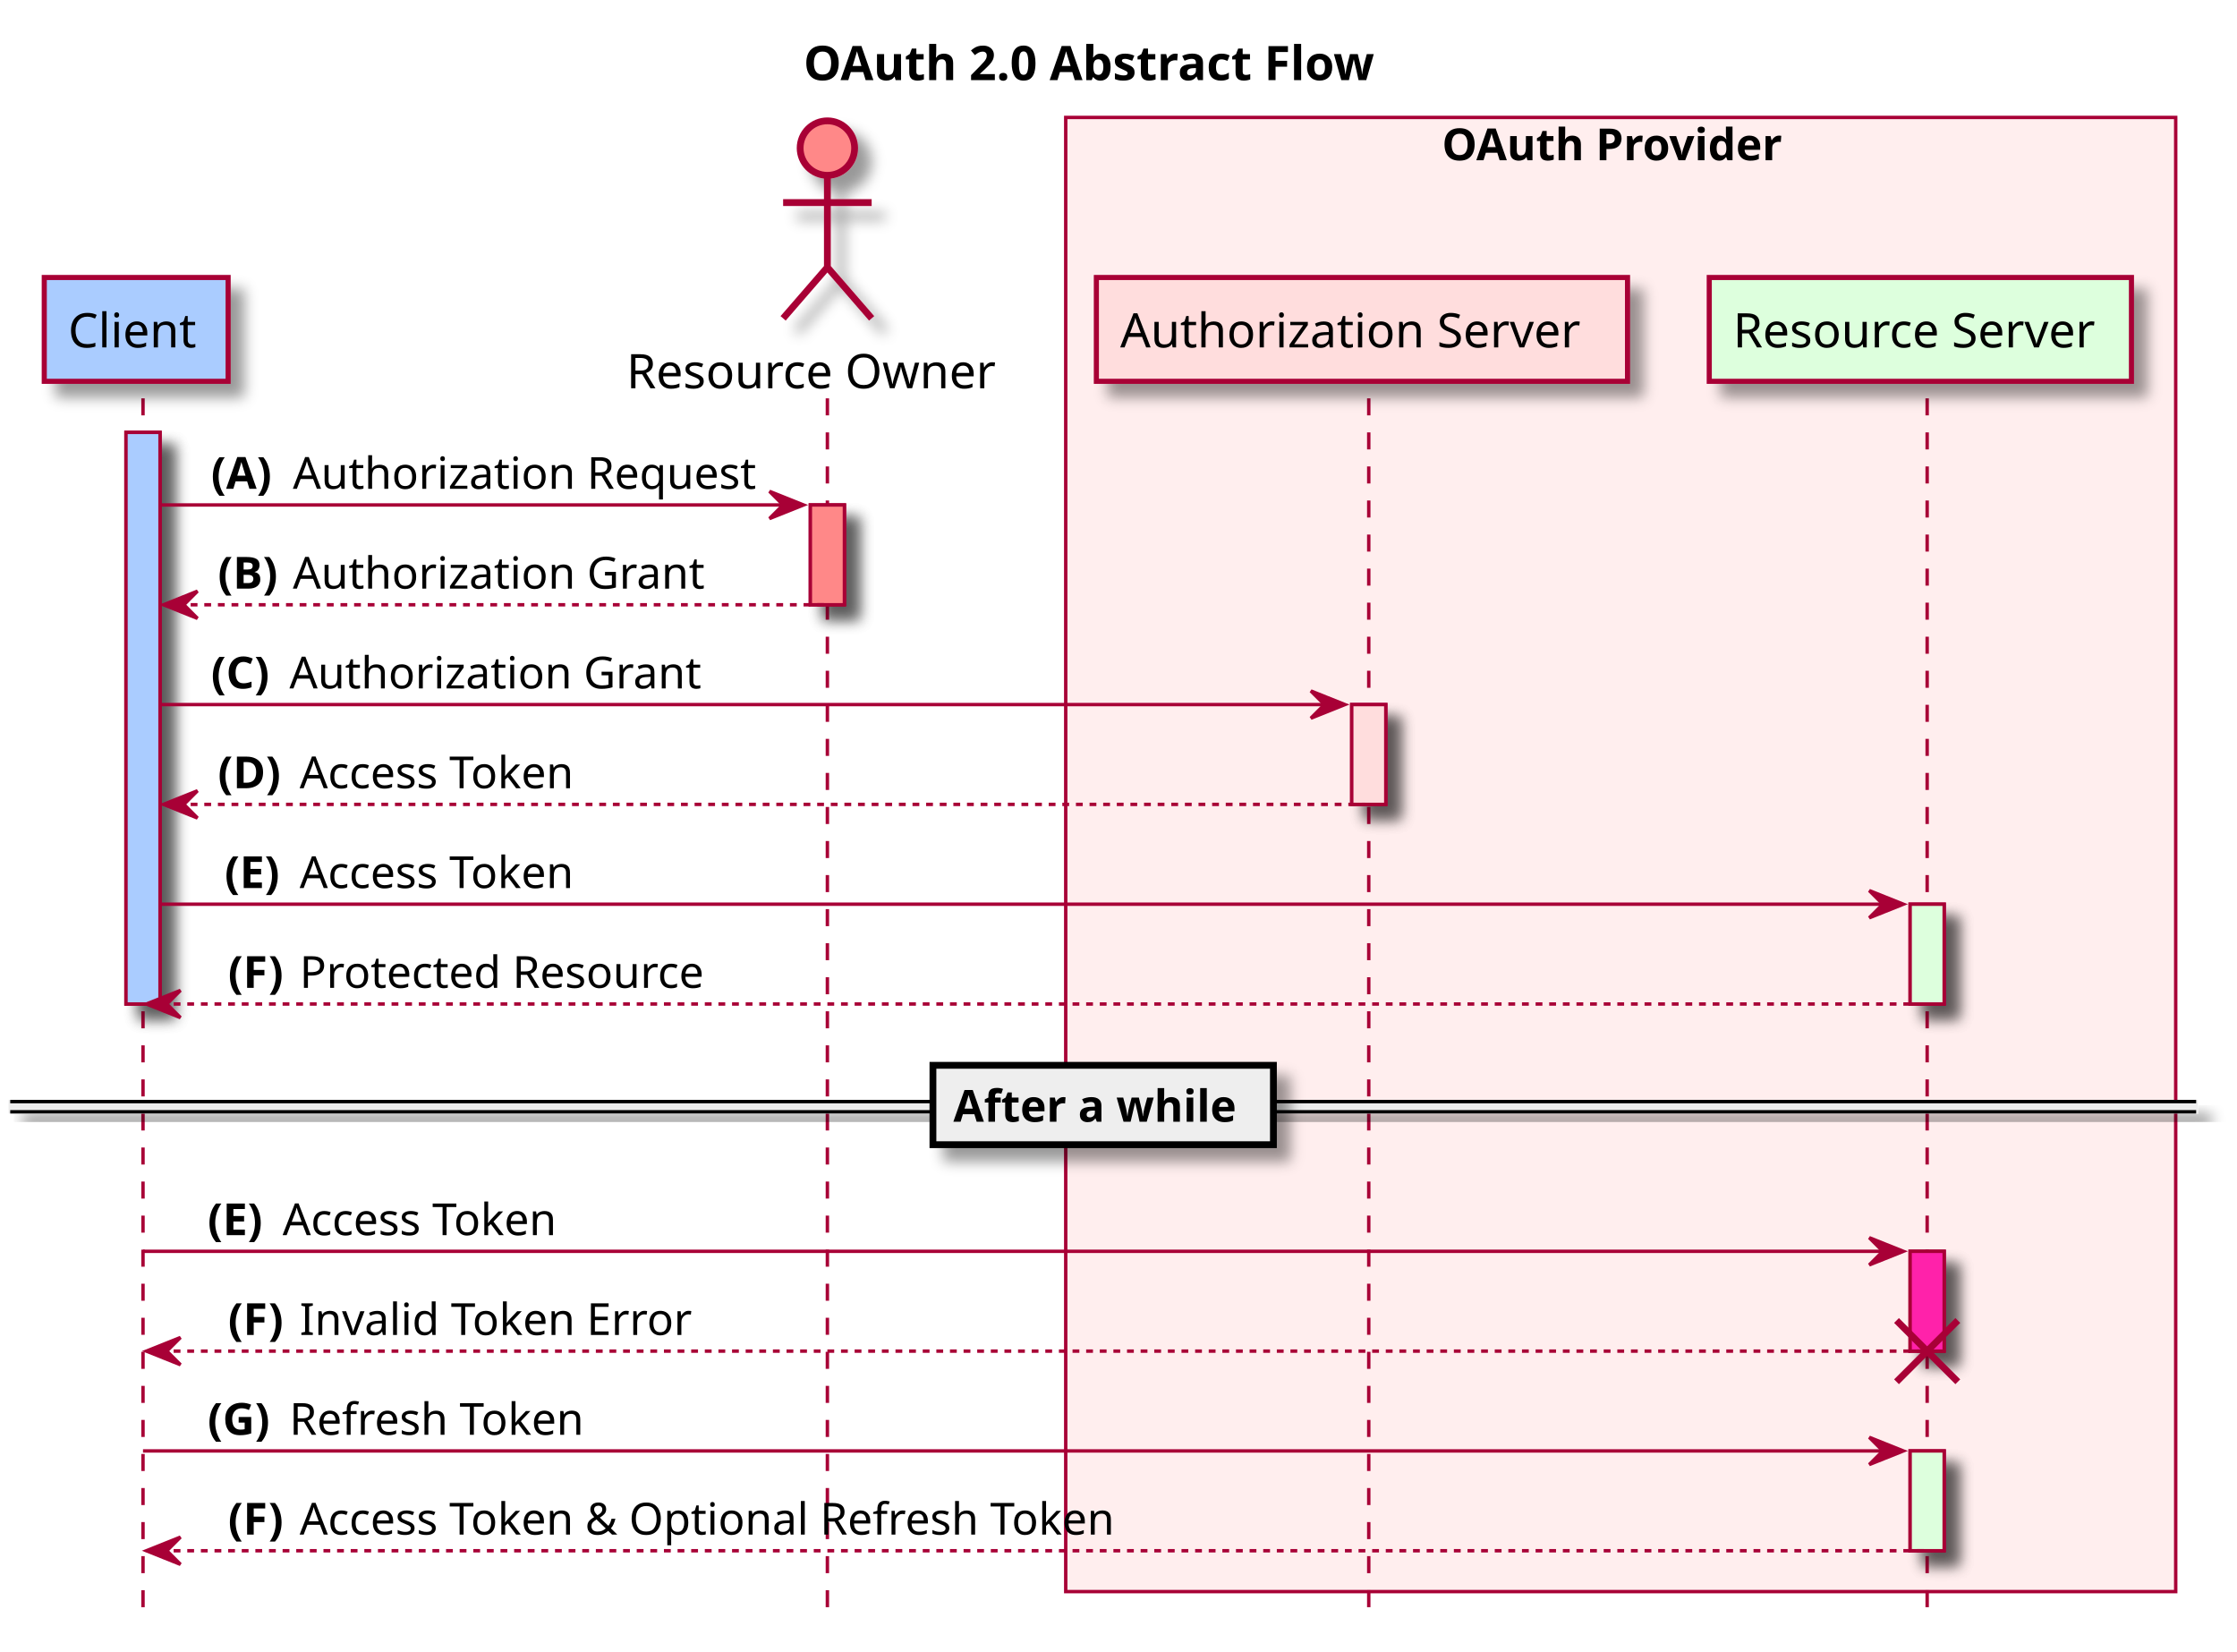
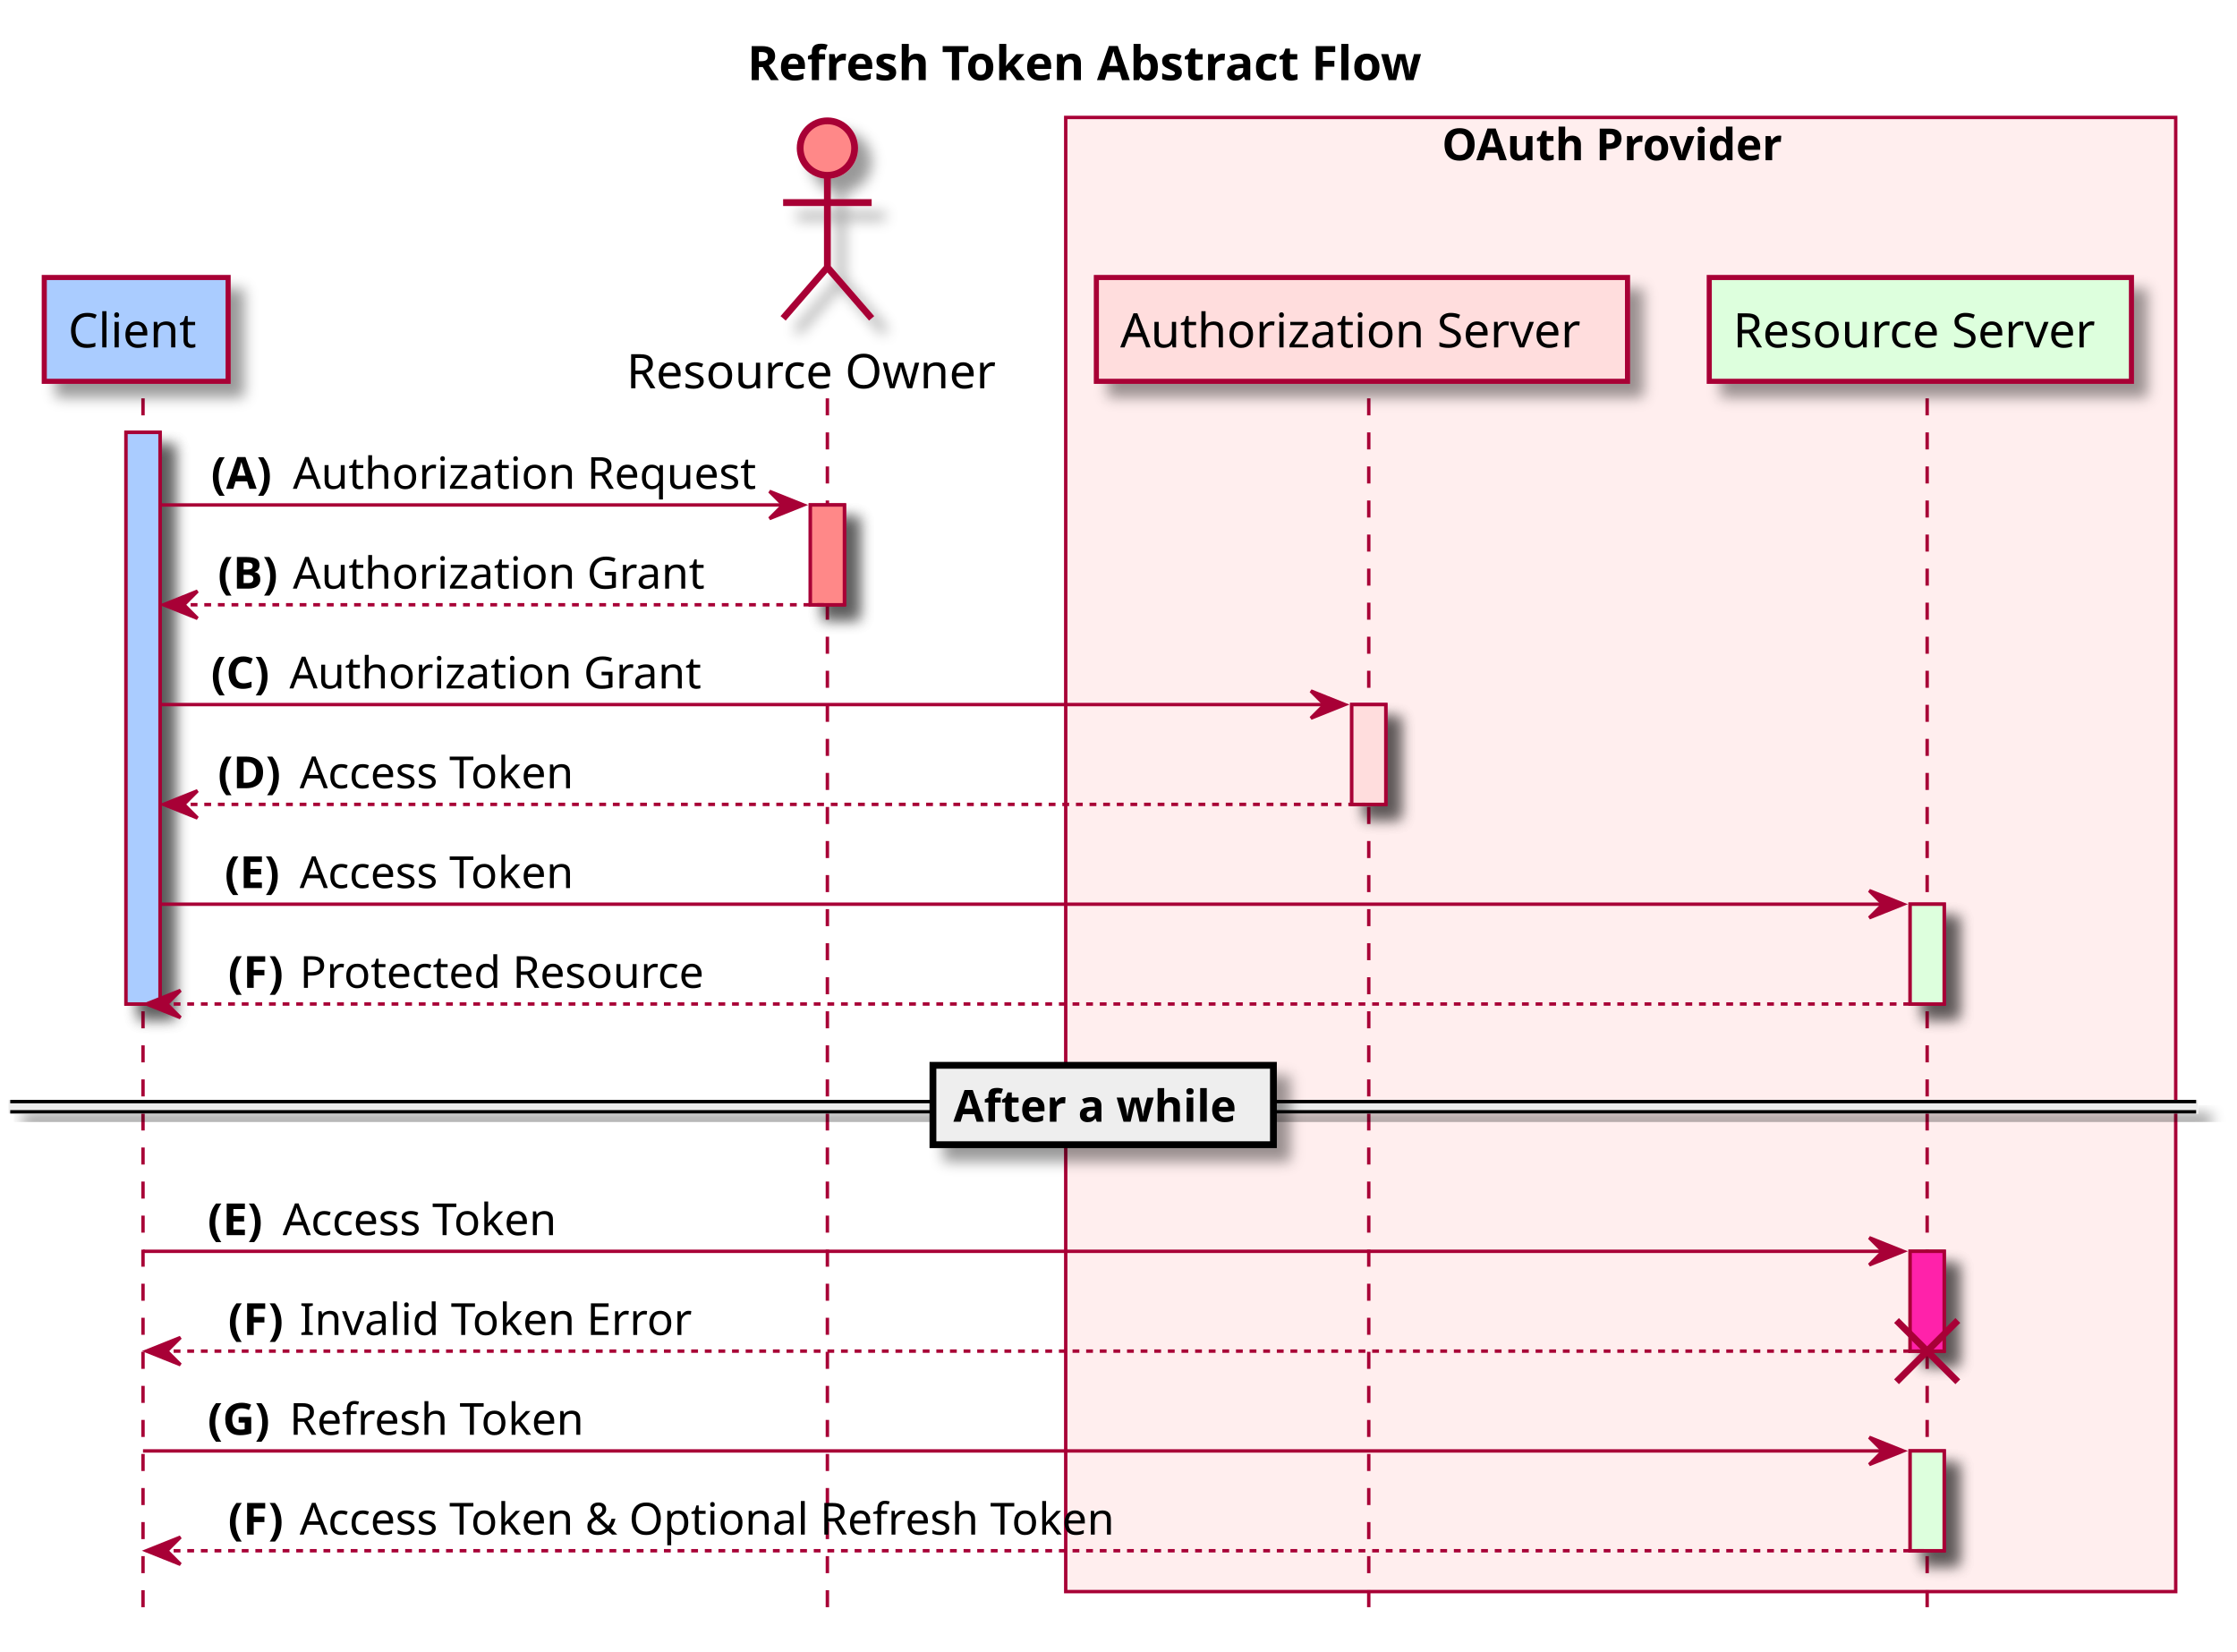
<svg xmlns="http://www.w3.org/2000/svg" contentScriptType="application/ecmascript" contentStyleType="text/css" height="485px" preserveAspectRatio="none" style="width:657px;height:485px;" version="1.1" viewBox="0 0 657 485" width="657px" zoomAndPan="magnify">
  <defs>
-     <filter height="300%" id="f1961wj3nkaami" width="300%" x="-1" y="-1">
+     <filter height="300%" id="f1pze0xdagbhf7" width="300%" x="-1" y="-1">
      <feGaussianBlur result="blurOut" stdDeviation="2.0" />
      <feColorMatrix in="blurOut" result="blurOut2" type="matrix" values="0 0 0 0 0 0 0 0 0 0 0 0 0 0 0 0 0 0 .4 0" />
      <feOffset dx="4.0" dy="4.0" in="blurOut2" result="blurOut3" />
      <feBlend in="SourceGraphic" in2="blurOut3" mode="normal" />
    </filter>
  </defs>
  <g>
-     <text fill="#000000" font-family="sans-serif" font-size="14" font-weight="bold" lengthAdjust="spacingAndGlyphs" textLength="176" x="236" y="23.535">OAuth 2.0 Abstract Flow</text>
+     <text fill="#000000" font-family="sans-serif" font-size="14" font-weight="bold" lengthAdjust="spacingAndGlyphs" textLength="209" x="219.5" y="23.535">Refresh Token Abstract Flow</text>
    <rect fill="#FFEEEE" height="432.904" style="stroke: #A80036; stroke-width: 1.0;" width="326" x="313" y="34.488" />
    <text fill="#000000" font-family="sans-serif" font-size="13" font-weight="bold" lengthAdjust="spacingAndGlyphs" textLength="105" x="423.5" y="47.057">OAuth Provider</text>
-     <rect fill="#AACCFF" filter="url(#f1961wj3nkaami)" height="167.863" style="stroke: #A80036; stroke-width: 1.0;" width="10" x="37" y="126.977" />
-     <rect fill="#FF8888" filter="url(#f1961wj3nkaami)" height="29.311" style="stroke: #A80036; stroke-width: 1.0;" width="10" x="238" y="148.287" />
-     <rect fill="#FFDDDD" filter="url(#f1961wj3nkaami)" height="29.311" style="stroke: #A80036; stroke-width: 1.0;" width="10" x="397" y="206.908" />
-     <rect fill="#DDFFDD" filter="url(#f1961wj3nkaami)" height="29.311" style="stroke: #A80036; stroke-width: 1.0;" width="10" x="561" y="265.529" />
-     <rect fill="#FF22AA" filter="url(#f1961wj3nkaami)" height="29.311" style="stroke: #A80036; stroke-width: 1.0;" width="10" x="561" y="367.461" />
-     <rect fill="#DDFFDD" filter="url(#f1961wj3nkaami)" height="29.311" style="stroke: #A80036; stroke-width: 1.0;" width="10" x="561" y="426.082" />
+     <rect fill="#AACCFF" filter="url(#f1pze0xdagbhf7)" height="167.863" style="stroke: #A80036; stroke-width: 1.0;" width="10" x="37" y="126.977" />
+     <rect fill="#FF8888" filter="url(#f1pze0xdagbhf7)" height="29.311" style="stroke: #A80036; stroke-width: 1.0;" width="10" x="238" y="148.287" />
+     <rect fill="#FFDDDD" filter="url(#f1pze0xdagbhf7)" height="29.311" style="stroke: #A80036; stroke-width: 1.0;" width="10" x="397" y="206.908" />
+     <rect fill="#DDFFDD" filter="url(#f1pze0xdagbhf7)" height="29.311" style="stroke: #A80036; stroke-width: 1.0;" width="10" x="561" y="265.529" />
+     <rect fill="#FF22AA" filter="url(#f1pze0xdagbhf7)" height="29.311" style="stroke: #A80036; stroke-width: 1.0;" width="10" x="561" y="367.461" />
+     <rect fill="#DDFFDD" filter="url(#f1pze0xdagbhf7)" height="29.311" style="stroke: #A80036; stroke-width: 1.0;" width="10" x="561" y="426.082" />
    <line style="stroke: #A80036; stroke-width: 1.0; stroke-dasharray: 5.0,5.0;" x1="42" x2="42" y1="116.977" y2="473.393" />
    <line style="stroke: #A80036; stroke-width: 1.0; stroke-dasharray: 5.0,5.0;" x1="243" x2="243" y1="116.977" y2="473.393" />
    <line style="stroke: #A80036; stroke-width: 1.0; stroke-dasharray: 5.0,5.0;" x1="402" x2="402" y1="116.977" y2="473.393" />
    <line style="stroke: #A80036; stroke-width: 1.0; stroke-dasharray: 5.0,5.0;" x1="566" x2="566" y1="116.977" y2="473.393" />
-     <rect fill="#AACCFF" filter="url(#f1961wj3nkaami)" height="30.488" style="stroke: #A80036; stroke-width: 1.5;" width="54" x="13" y="81.488" />
+     <rect fill="#AACCFF" filter="url(#f1pze0xdagbhf7)" height="30.488" style="stroke: #A80036; stroke-width: 1.5;" width="54" x="13" y="81.488" />
    <text fill="#000000" font-family="sans-serif" font-size="14" lengthAdjust="spacingAndGlyphs" textLength="40" x="20" y="102.023">Client</text>
    <text fill="#000000" font-family="sans-serif" font-size="14" lengthAdjust="spacingAndGlyphs" textLength="112" x="184" y="114.023">Resource Owner</text>
-     <ellipse cx="243" cy="43.488" fill="#FF8888" filter="url(#f1961wj3nkaami)" rx="8" ry="8" style="stroke: #A80036; stroke-width: 2.0;" />
-     <path d="M243,51.488 L243,78.488 M230,59.488 L256,59.488 M243,78.488 L230,93.488 M243,78.488 L256,93.488 " fill="none" filter="url(#f1961wj3nkaami)" style="stroke: #A80036; stroke-width: 2.0;" />
-     <rect fill="#FFDDDD" filter="url(#f1961wj3nkaami)" height="30.488" style="stroke: #A80036; stroke-width: 1.5;" width="156" x="322" y="81.488" />
+     <ellipse cx="243" cy="43.488" fill="#FF8888" filter="url(#f1pze0xdagbhf7)" rx="8" ry="8" style="stroke: #A80036; stroke-width: 2.0;" />
+     <path d="M243,51.488 L243,78.488 M230,59.488 L256,59.488 M243,78.488 L230,93.488 M243,78.488 L256,93.488 " fill="none" filter="url(#f1pze0xdagbhf7)" style="stroke: #A80036; stroke-width: 2.0;" />
+     <rect fill="#FFDDDD" filter="url(#f1pze0xdagbhf7)" height="30.488" style="stroke: #A80036; stroke-width: 1.5;" width="156" x="322" y="81.488" />
    <text fill="#000000" font-family="sans-serif" font-size="14" lengthAdjust="spacingAndGlyphs" textLength="142" x="329" y="102.023">Authorization Server</text>
-     <rect fill="#DDFFDD" filter="url(#f1961wj3nkaami)" height="30.488" style="stroke: #A80036; stroke-width: 1.5;" width="124" x="502" y="81.488" />
+     <rect fill="#DDFFDD" filter="url(#f1pze0xdagbhf7)" height="30.488" style="stroke: #A80036; stroke-width: 1.5;" width="124" x="502" y="81.488" />
    <text fill="#000000" font-family="sans-serif" font-size="14" lengthAdjust="spacingAndGlyphs" textLength="110" x="509" y="102.023">Resource Server</text>
-     <rect fill="#AACCFF" filter="url(#f1961wj3nkaami)" height="167.863" style="stroke: #A80036; stroke-width: 1.0;" width="10" x="37" y="126.977" />
-     <rect fill="#FF8888" filter="url(#f1961wj3nkaami)" height="29.311" style="stroke: #A80036; stroke-width: 1.0;" width="10" x="238" y="148.287" />
-     <rect fill="#FFDDDD" filter="url(#f1961wj3nkaami)" height="29.311" style="stroke: #A80036; stroke-width: 1.0;" width="10" x="397" y="206.908" />
-     <rect fill="#DDFFDD" filter="url(#f1961wj3nkaami)" height="29.311" style="stroke: #A80036; stroke-width: 1.0;" width="10" x="561" y="265.529" />
-     <rect fill="#FF22AA" filter="url(#f1961wj3nkaami)" height="29.311" style="stroke: #A80036; stroke-width: 1.0;" width="10" x="561" y="367.461" />
-     <rect fill="#DDFFDD" filter="url(#f1961wj3nkaami)" height="29.311" style="stroke: #A80036; stroke-width: 1.0;" width="10" x="561" y="426.082" />
+     <rect fill="#AACCFF" filter="url(#f1pze0xdagbhf7)" height="167.863" style="stroke: #A80036; stroke-width: 1.0;" width="10" x="37" y="126.977" />
+     <rect fill="#FF8888" filter="url(#f1pze0xdagbhf7)" height="29.311" style="stroke: #A80036; stroke-width: 1.0;" width="10" x="238" y="148.287" />
+     <rect fill="#FFDDDD" filter="url(#f1pze0xdagbhf7)" height="29.311" style="stroke: #A80036; stroke-width: 1.0;" width="10" x="397" y="206.908" />
+     <rect fill="#DDFFDD" filter="url(#f1pze0xdagbhf7)" height="29.311" style="stroke: #A80036; stroke-width: 1.0;" width="10" x="561" y="265.529" />
+     <rect fill="#FF22AA" filter="url(#f1pze0xdagbhf7)" height="29.311" style="stroke: #A80036; stroke-width: 1.0;" width="10" x="561" y="367.461" />
+     <rect fill="#DDFFDD" filter="url(#f1pze0xdagbhf7)" height="29.311" style="stroke: #A80036; stroke-width: 1.0;" width="10" x="561" y="426.082" />
    <polygon fill="#A80036" points="226,144.287,236,148.287,226,152.287,230,148.287" style="stroke: #A80036; stroke-width: 1.0;" />
    <line style="stroke: #A80036; stroke-width: 1.0;" x1="47" x2="232" y1="148.287" y2="148.287" />
    <text fill="#000000" font-family="sans-serif" font-size="13" font-weight="bold" lengthAdjust="spacingAndGlyphs" textLength="20" x="62" y="143.545">(A)</text>
    <text fill="#000000" font-family="sans-serif" font-size="13" lengthAdjust="spacingAndGlyphs" textLength="140" x="86" y="143.545">Authorization Request</text>
    <polygon fill="#A80036" points="58,173.598,48,177.598,58,181.598,54,177.598" style="stroke: #A80036; stroke-width: 1.0;" />
    <line style="stroke: #A80036; stroke-width: 1.0; stroke-dasharray: 2.0,2.0;" x1="52" x2="242" y1="177.598" y2="177.598" />
    <text fill="#000000" font-family="sans-serif" font-size="13" font-weight="bold" lengthAdjust="spacingAndGlyphs" textLength="18" x="64" y="172.856">(B)</text>
    <text fill="#000000" font-family="sans-serif" font-size="13" lengthAdjust="spacingAndGlyphs" textLength="124" x="86" y="172.856">Authorization Grant</text>
    <polygon fill="#A80036" points="385,202.908,395,206.908,385,210.908,389,206.908" style="stroke: #A80036; stroke-width: 1.0;" />
    <line style="stroke: #A80036; stroke-width: 1.0;" x1="47" x2="391" y1="206.908" y2="206.908" />
    <text fill="#000000" font-family="sans-serif" font-size="13" font-weight="bold" lengthAdjust="spacingAndGlyphs" textLength="19" x="62" y="202.166">(C)</text>
    <text fill="#000000" font-family="sans-serif" font-size="13" lengthAdjust="spacingAndGlyphs" textLength="124" x="85" y="202.166">Authorization Grant</text>
    <polygon fill="#A80036" points="58,232.219,48,236.219,58,240.219,54,236.219" style="stroke: #A80036; stroke-width: 1.0;" />
    <line style="stroke: #A80036; stroke-width: 1.0; stroke-dasharray: 2.0,2.0;" x1="52" x2="401" y1="236.219" y2="236.219" />
    <text fill="#000000" font-family="sans-serif" font-size="13" font-weight="bold" lengthAdjust="spacingAndGlyphs" textLength="20" x="64" y="231.477">(D)</text>
    <text fill="#000000" font-family="sans-serif" font-size="13" lengthAdjust="spacingAndGlyphs" textLength="87" x="88" y="231.477">Access Token</text>
    <polygon fill="#A80036" points="549,261.529,559,265.529,549,269.529,553,265.529" style="stroke: #A80036; stroke-width: 1.0;" />
    <line style="stroke: #A80036; stroke-width: 1.0;" x1="47" x2="555" y1="265.529" y2="265.529" />
    <text fill="#000000" font-family="sans-serif" font-size="13" font-weight="bold" lengthAdjust="spacingAndGlyphs" textLength="18" x="66" y="260.787">(E)</text>
    <text fill="#000000" font-family="sans-serif" font-size="13" lengthAdjust="spacingAndGlyphs" textLength="87" x="88" y="260.787">Access Token</text>
    <polygon fill="#A80036" points="53,290.84,43,294.84,53,298.84,49,294.84" style="stroke: #A80036; stroke-width: 1.0;" />
    <line style="stroke: #A80036; stroke-width: 1.0; stroke-dasharray: 2.0,2.0;" x1="47" x2="565" y1="294.84" y2="294.84" />
    <text fill="#000000" font-family="sans-serif" font-size="13" font-weight="bold" lengthAdjust="spacingAndGlyphs" textLength="17" x="67" y="290.098">(F)</text>
    <text fill="#000000" font-family="sans-serif" font-size="13" lengthAdjust="spacingAndGlyphs" textLength="120" x="88" y="290.098">Protected Resource</text>
-     <rect fill="#EEEEEE" filter="url(#f1961wj3nkaami)" height="3" style="stroke: #EEEEEE; stroke-width: 1.0;" width="642" x="3" y="323.495" />
+     <rect fill="#EEEEEE" filter="url(#f1pze0xdagbhf7)" height="3" style="stroke: #EEEEEE; stroke-width: 1.0;" width="642" x="3" y="323.495" />
    <line style="stroke: #000000; stroke-width: 1.0;" x1="3" x2="645" y1="323.495" y2="323.495" />
    <line style="stroke: #000000; stroke-width: 1.0;" x1="3" x2="645" y1="326.495" y2="326.495" />
-     <rect fill="#EEEEEE" filter="url(#f1961wj3nkaami)" height="23.311" style="stroke: #000000; stroke-width: 2.0;" width="100" x="274" y="312.84" />
+     <rect fill="#EEEEEE" filter="url(#f1pze0xdagbhf7)" height="23.311" style="stroke: #000000; stroke-width: 2.0;" width="100" x="274" y="312.84" />
    <text fill="#000000" font-family="sans-serif" font-size="13" font-weight="bold" lengthAdjust="spacingAndGlyphs" textLength="86" x="280" y="329.408">After a while</text>
    <polygon fill="#A80036" points="549,363.461,559,367.461,549,371.461,553,367.461" style="stroke: #A80036; stroke-width: 1.0;" />
    <line style="stroke: #A80036; stroke-width: 1.0;" x1="42" x2="555" y1="367.461" y2="367.461" />
    <text fill="#000000" font-family="sans-serif" font-size="13" font-weight="bold" lengthAdjust="spacingAndGlyphs" textLength="18" x="61" y="362.719">(E)</text>
    <text fill="#000000" font-family="sans-serif" font-size="13" lengthAdjust="spacingAndGlyphs" textLength="87" x="83" y="362.719">Access Token</text>
    <polygon fill="#A80036" points="53,392.772,43,396.772,53,400.772,49,396.772" style="stroke: #A80036; stroke-width: 1.0;" />
    <line style="stroke: #A80036; stroke-width: 1.0; stroke-dasharray: 2.0,2.0;" x1="47" x2="565" y1="396.772" y2="396.772" />
    <text fill="#000000" font-family="sans-serif" font-size="13" font-weight="bold" lengthAdjust="spacingAndGlyphs" textLength="17" x="67" y="392.029">(F)</text>
    <text fill="#000000" font-family="sans-serif" font-size="13" lengthAdjust="spacingAndGlyphs" textLength="119" x="88" y="392.029">Invalid Token Error</text>
    <line style="stroke: #A80036; stroke-width: 2.0;" x1="557" x2="575" y1="387.772" y2="405.772" />
    <line style="stroke: #A80036; stroke-width: 2.0;" x1="557" x2="575" y1="405.772" y2="387.772" />
    <polygon fill="#A80036" points="549,422.082,559,426.082,549,430.082,553,426.082" style="stroke: #A80036; stroke-width: 1.0;" />
    <line style="stroke: #A80036; stroke-width: 1.0;" x1="42" x2="555" y1="426.082" y2="426.082" />
    <text fill="#000000" font-family="sans-serif" font-size="13" font-weight="bold" lengthAdjust="spacingAndGlyphs" textLength="20" x="61" y="421.34">(G)</text>
    <text fill="#000000" font-family="sans-serif" font-size="13" lengthAdjust="spacingAndGlyphs" textLength="90" x="85" y="421.34">Refresh Token</text>
    <polygon fill="#A80036" points="53,451.393,43,455.393,53,459.393,49,455.393" style="stroke: #A80036; stroke-width: 1.0;" />
    <line style="stroke: #A80036; stroke-width: 1.0; stroke-dasharray: 2.0,2.0;" x1="47" x2="565" y1="455.393" y2="455.393" />
    <text fill="#000000" font-family="sans-serif" font-size="13" font-weight="bold" lengthAdjust="spacingAndGlyphs" textLength="17" x="67" y="450.65">(F)</text>
    <text fill="#000000" font-family="sans-serif" font-size="13" lengthAdjust="spacingAndGlyphs" textLength="252" x="88" y="450.65">Access Token &amp; Optional Refresh Token</text>
  </g>
</svg>
